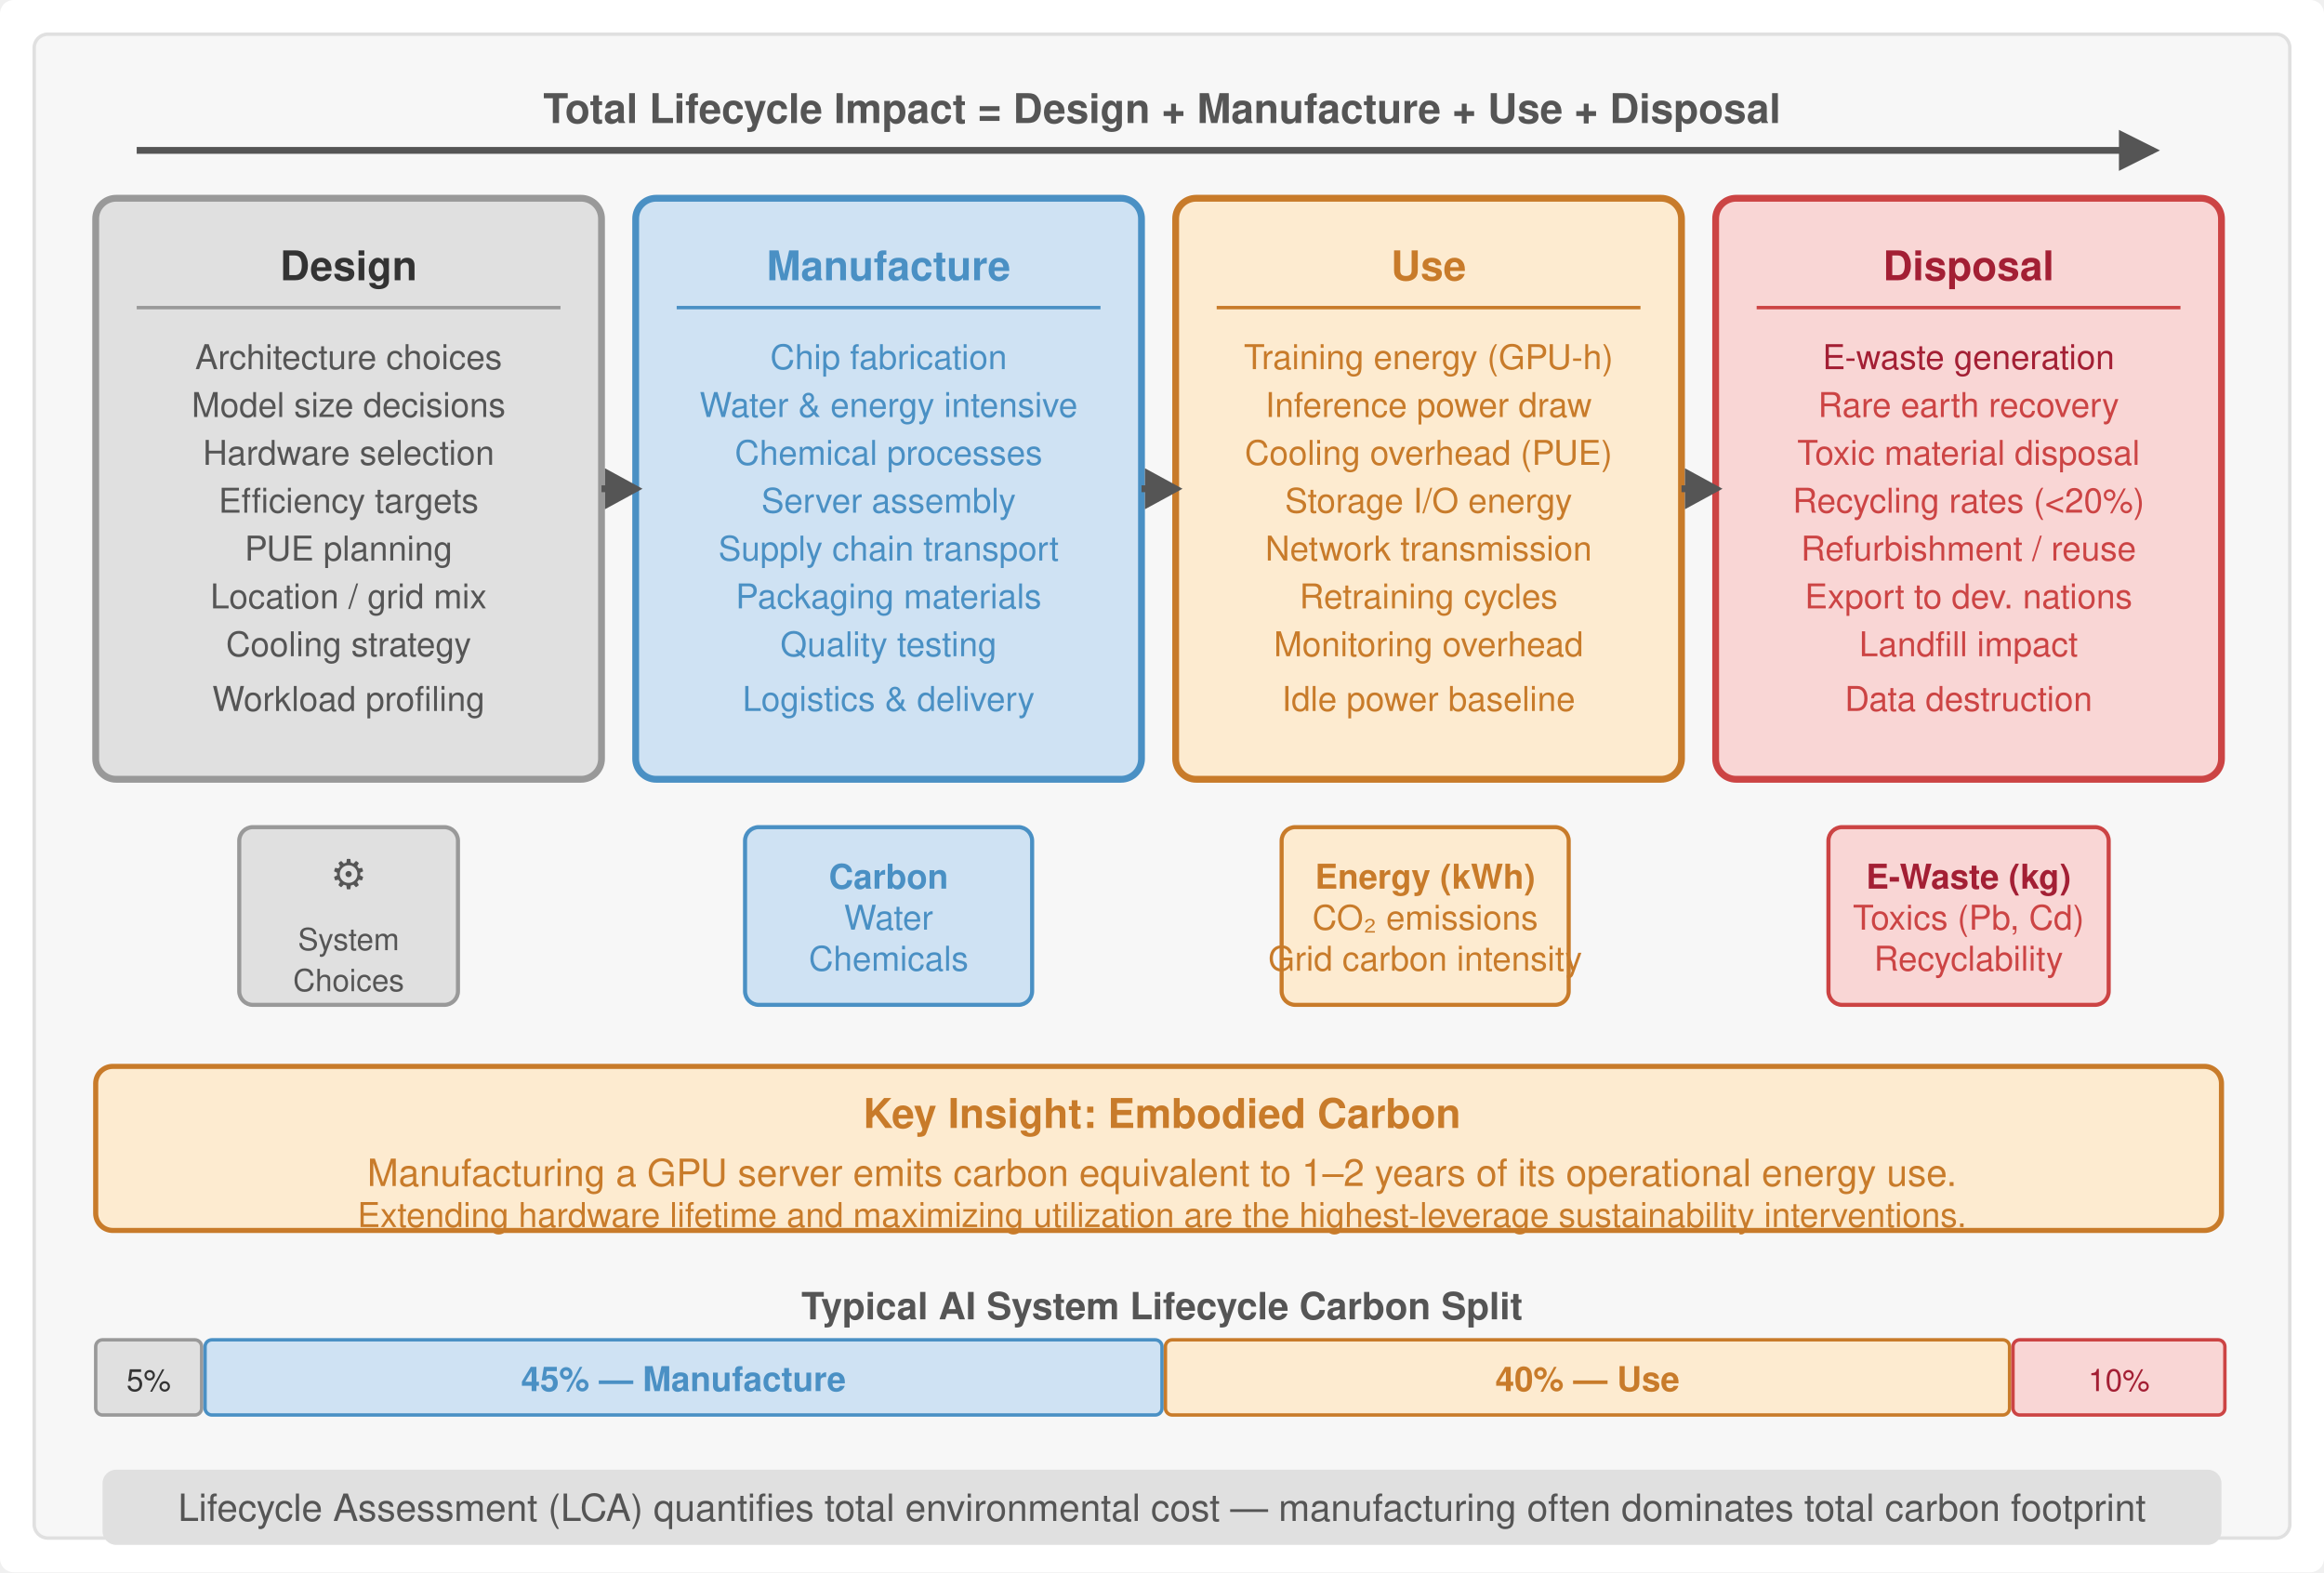
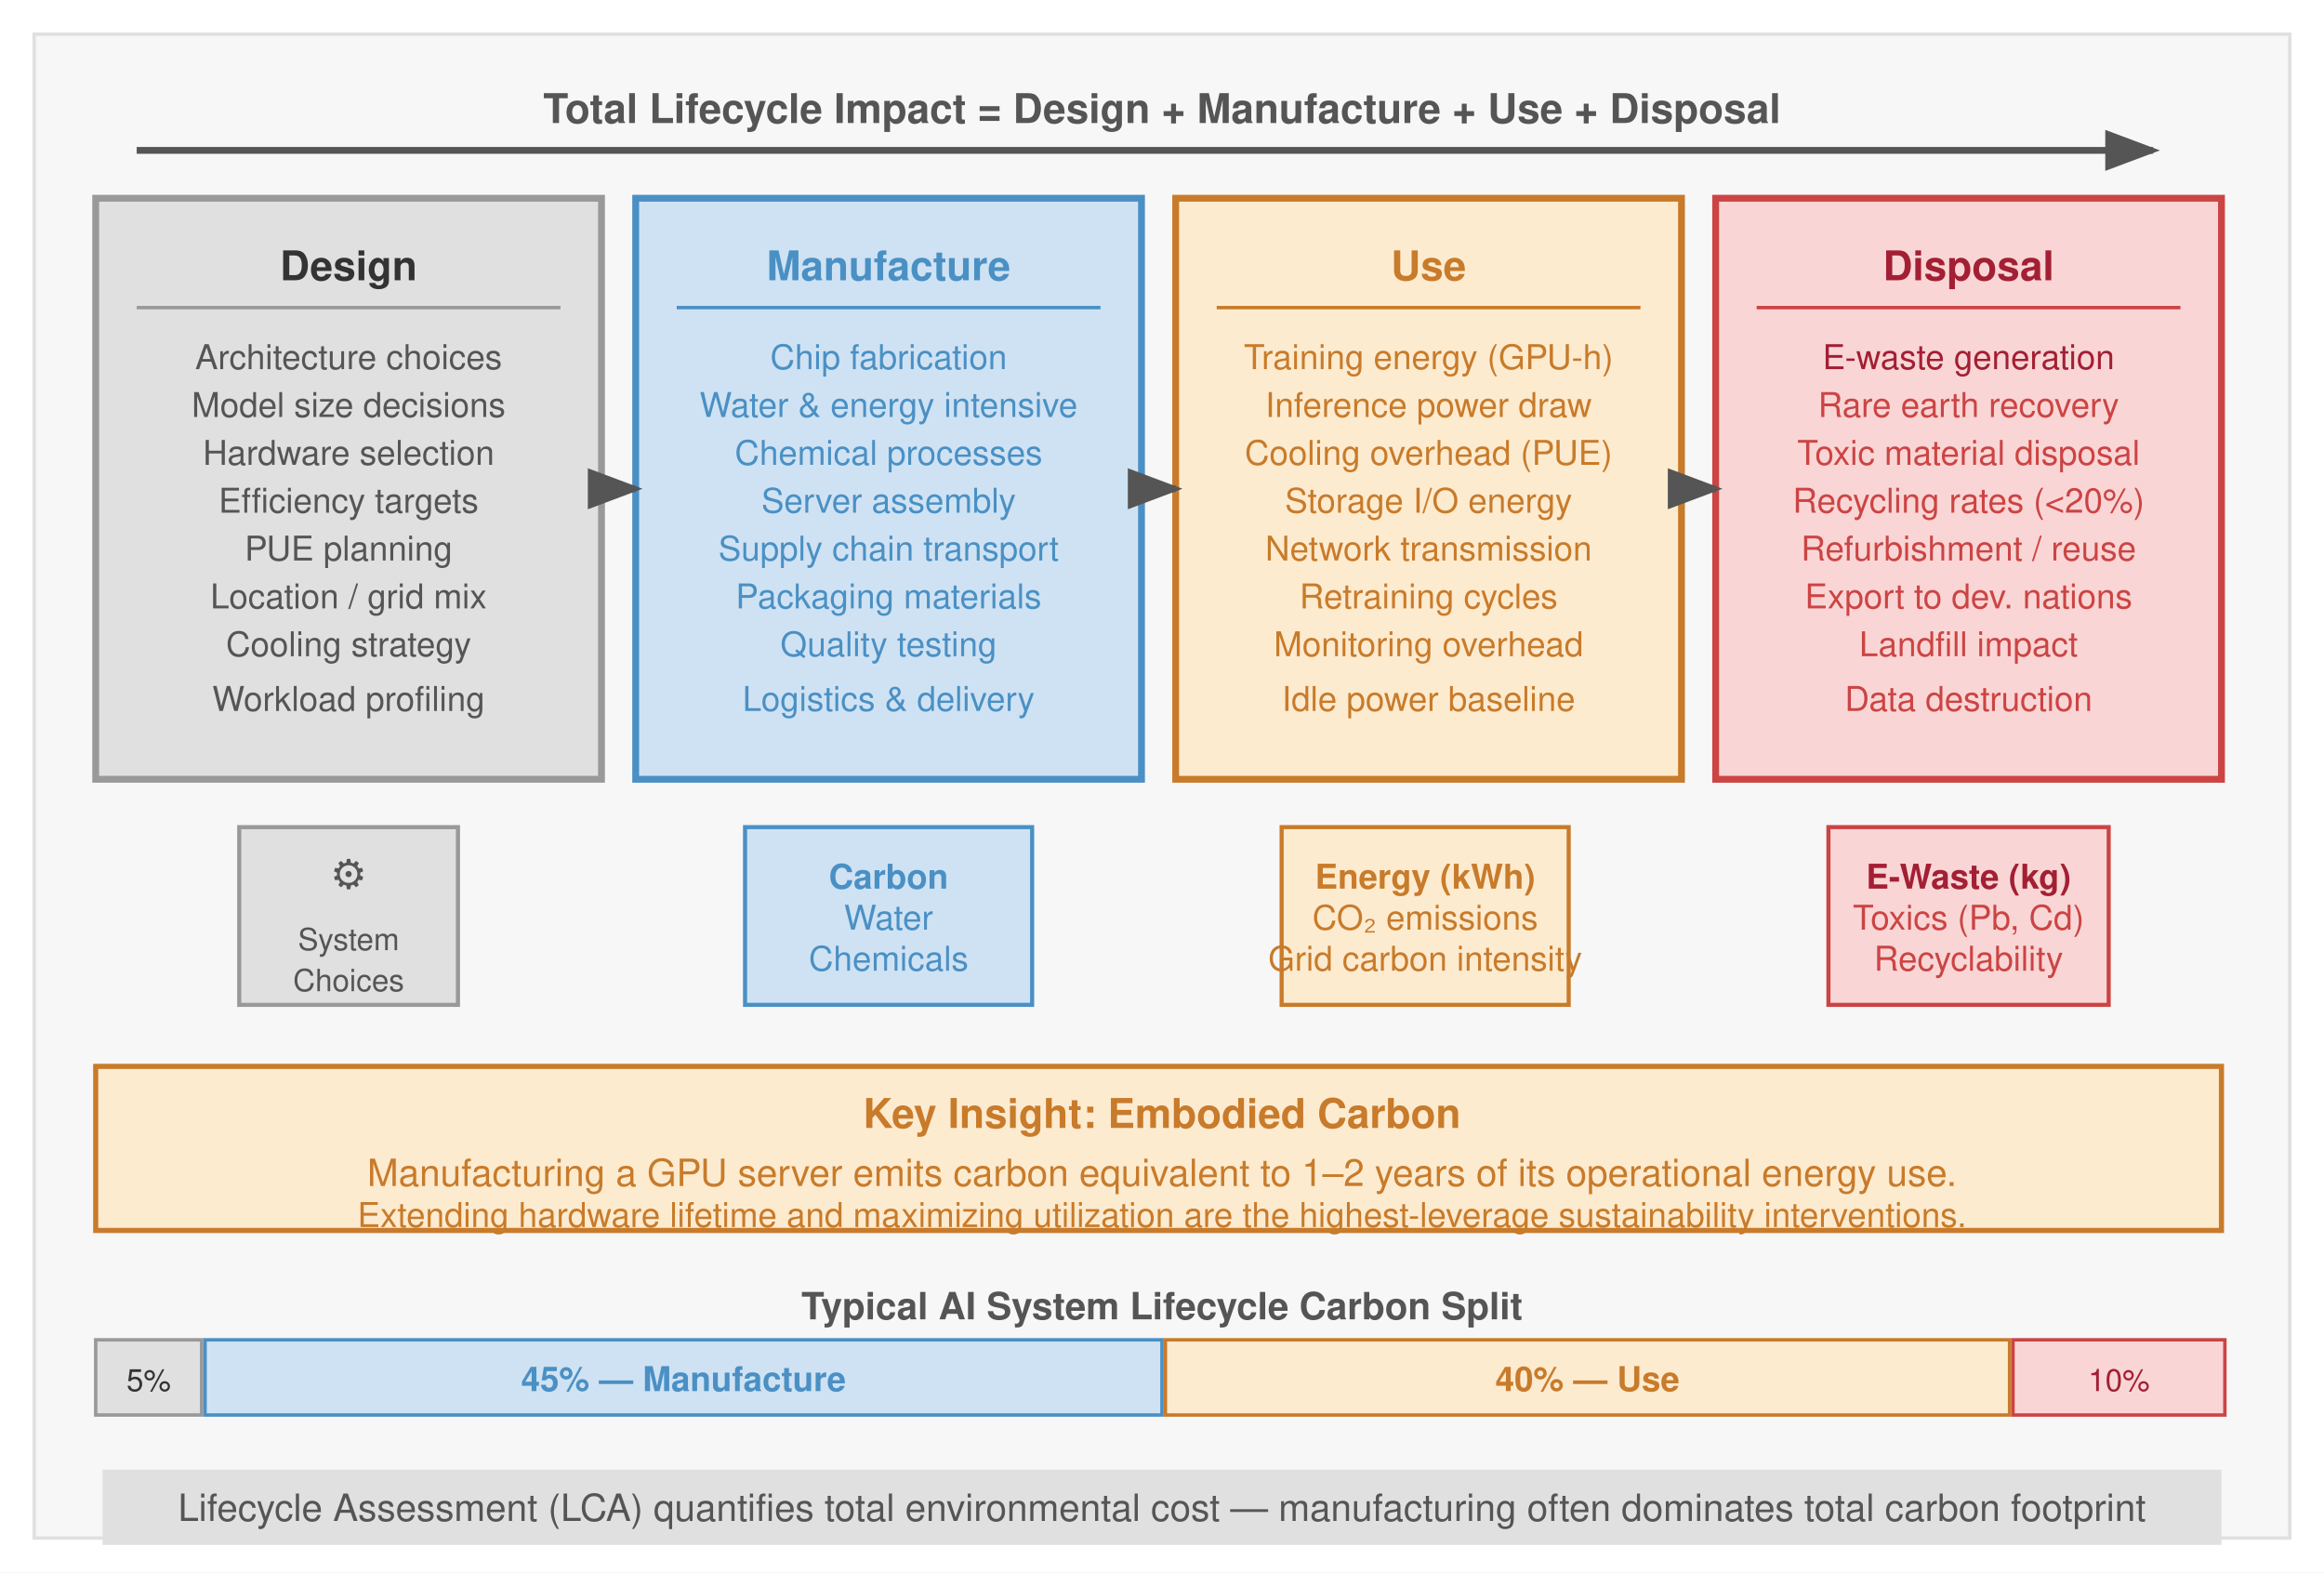
<svg xmlns="http://www.w3.org/2000/svg" viewBox="0 0 680 460" font-family="Helvetica Neue, Helvetica, Arial, sans-serif">
-   <rect width="680" height="460" fill="#fff" rx="4" />
+   <rect width="680" height="460" fill="#fff" />
  <defs>
    <marker id="arrow" markerWidth="8" markerHeight="6" refX="7" refY="3" orient="auto">
      <path d="M0,0 L8,3 L0,6 Z" fill="#555" />
    </marker>
    <marker id="arrow-red" markerWidth="8" markerHeight="6" refX="7" refY="3" orient="auto">
      <path d="M0,0 L8,3 L0,6 Z" fill="#a31f34" />
    </marker>
    <marker id="arrow-green" markerWidth="8" markerHeight="6" refX="7" refY="3" orient="auto">
      <path d="M0,0 L8,3 L0,6 Z" fill="#3d9e5a" />
    </marker>
+     <marker id="arrow-blue" markerWidth="8" markerHeight="6" refX="7" refY="3" orient="auto">
+       <path d="M0,0 L8,3 L0,6 Z" fill="#4a90c4" />
+     </marker>
+     <marker id="arrow-orange" markerWidth="8" markerHeight="6" refX="7" refY="3" orient="auto">
+       <path d="M0,0 L8,3 L0,6 Z" fill="#c87b2a" />
+     </marker>
+     <marker id="arrow-gray" markerWidth="8" markerHeight="6" refX="7" refY="3" orient="auto">
+       <path d="M0,0 L8,3 L0,6 Z" fill="#999" />
+     </marker>
+     <marker id="arrow" markerWidth="8" markerHeight="6" refX="7" refY="3" orient="auto">
+       <path d="M0,0 L8,3 L0,6 Z" fill="#555" />
+     </marker>
+     <marker id="arrow-red" markerWidth="8" markerHeight="6" refX="7" refY="3" orient="auto">
+       <path d="M0,0 L8,3 L0,6 Z" fill="#a31f34" />
+     </marker>
+     <marker id="arrow-green" markerWidth="8" markerHeight="6" refX="7" refY="3" orient="auto">
+       <path d="M0,0 L8,3 L0,6 Z" fill="#3d9e5a" />
+     </marker>
  </defs>
-   <rect x="10" y="10" width="660" height="440" fill="#f7f7f7" stroke="#e0e0e0" stroke-width="1" rx="4" />
+   <rect x="10" y="10" width="660" height="440" fill="#f7f7f7" stroke="#e0e0e0" stroke-width="1" />
  <text x="340" y="36" text-anchor="middle" font-size="12" fill="#555" font-weight="bold">Total Lifecycle Impact = Design + Manufacture + Use + Disposal</text>
-   <line x1="40" y1="44" x2="630" y2="44" stroke="#555" stroke-width="2" />
-   <polygon points="632,44 620,38 620,50" fill="#555" />
-   <rect x="28" y="58" width="148" height="170" rx="6" fill="#e0e0e0" stroke="#999" stroke-width="2" />
+   <line x1="40" y1="44" x2="630" y2="44" stroke="#555" stroke-width="2" marker-end="url(#arrow)" />
+   <rect x="28" y="58" width="148" height="170" fill="#e0e0e0" stroke="#999" stroke-width="2" />
  <text x="102" y="82" text-anchor="middle" font-size="12" font-weight="bold" fill="#333">Design</text>
  <line x1="40" y1="90" x2="164" y2="90" stroke="#999" stroke-width="1" />
  <text x="102" y="108" text-anchor="middle" font-size="10" fill="#555">Architecture choices</text>
  <text x="102" y="122" text-anchor="middle" font-size="10" fill="#555">Model size decisions</text>
  <text x="102" y="136" text-anchor="middle" font-size="10" fill="#555">Hardware selection</text>
  <text x="102" y="150" text-anchor="middle" font-size="10" fill="#555">Efficiency targets</text>
  <text x="102" y="164" text-anchor="middle" font-size="10" fill="#555">PUE planning</text>
  <text x="102" y="178" text-anchor="middle" font-size="10" fill="#555">Location / grid mix</text>
  <text x="102" y="192" text-anchor="middle" font-size="10" fill="#555">Cooling strategy</text>
  <text x="102" y="208" text-anchor="middle" font-size="10" fill="#555">Workload profiling</text>
-   <rect x="186" y="58" width="148" height="170" rx="6" fill="#cfe2f3" stroke="#4a90c4" stroke-width="2" />
+   <rect x="186" y="58" width="148" height="170" fill="#cfe2f3" stroke="#4a90c4" stroke-width="2" />
  <text x="260" y="82" text-anchor="middle" font-size="12" font-weight="bold" fill="#4a90c4">Manufacture</text>
  <line x1="198" y1="90" x2="322" y2="90" stroke="#4a90c4" stroke-width="1" />
  <text x="260" y="108" text-anchor="middle" font-size="10" fill="#4a90c4">Chip fabrication</text>
  <text x="260" y="122" text-anchor="middle" font-size="10" fill="#4a90c4">Water &amp; energy intensive</text>
  <text x="260" y="136" text-anchor="middle" font-size="10" fill="#4a90c4">Chemical processes</text>
  <text x="260" y="150" text-anchor="middle" font-size="10" fill="#4a90c4">Server assembly</text>
  <text x="260" y="164" text-anchor="middle" font-size="10" fill="#4a90c4">Supply chain transport</text>
  <text x="260" y="178" text-anchor="middle" font-size="10" fill="#4a90c4">Packaging materials</text>
  <text x="260" y="192" text-anchor="middle" font-size="10" fill="#4a90c4">Quality testing</text>
  <text x="260" y="208" text-anchor="middle" font-size="10" fill="#4a90c4">Logistics &amp; delivery</text>
-   <rect x="344" y="58" width="148" height="170" rx="6" fill="#fdebd0" stroke="#c87b2a" stroke-width="2" />
+   <rect x="344" y="58" width="148" height="170" fill="#fdebd0" stroke="#c87b2a" stroke-width="2" />
  <text x="418" y="82" text-anchor="middle" font-size="12" font-weight="bold" fill="#c87b2a">Use</text>
  <line x1="356" y1="90" x2="480" y2="90" stroke="#c87b2a" stroke-width="1" />
  <text x="418" y="108" text-anchor="middle" font-size="10" fill="#c87b2a">Training energy (GPU-h)</text>
  <text x="418" y="122" text-anchor="middle" font-size="10" fill="#c87b2a">Inference power draw</text>
  <text x="418" y="136" text-anchor="middle" font-size="10" fill="#c87b2a">Cooling overhead (PUE)</text>
  <text x="418" y="150" text-anchor="middle" font-size="10" fill="#c87b2a">Storage I/O energy</text>
  <text x="418" y="164" text-anchor="middle" font-size="10" fill="#c87b2a">Network transmission</text>
  <text x="418" y="178" text-anchor="middle" font-size="10" fill="#c87b2a">Retraining cycles</text>
  <text x="418" y="192" text-anchor="middle" font-size="10" fill="#c87b2a">Monitoring overhead</text>
  <text x="418" y="208" text-anchor="middle" font-size="10" fill="#c87b2a">Idle power baseline</text>
-   <rect x="502" y="58" width="148" height="170" rx="6" fill="#f9d6d5" stroke="#c44" stroke-width="2" />
+   <rect x="502" y="58" width="148" height="170" fill="#f9d6d5" stroke="#c44" stroke-width="2" />
  <text x="576" y="82" text-anchor="middle" font-size="12" font-weight="bold" fill="#a31f34">Disposal</text>
  <line x1="514" y1="90" x2="638" y2="90" stroke="#c44" stroke-width="1" />
  <text x="576" y="108" text-anchor="middle" font-size="10" fill="#a31f34">E-waste generation</text>
  <text x="576" y="122" text-anchor="middle" font-size="10" fill="#c44">Rare earth recovery</text>
  <text x="576" y="136" text-anchor="middle" font-size="10" fill="#c44">Toxic material disposal</text>
  <text x="576" y="150" text-anchor="middle" font-size="10" fill="#c44">Recycling rates (&lt;20%)</text>
  <text x="576" y="164" text-anchor="middle" font-size="10" fill="#c44">Refurbishment / reuse</text>
  <text x="576" y="178" text-anchor="middle" font-size="10" fill="#c44">Export to dev. nations</text>
  <text x="576" y="192" text-anchor="middle" font-size="10" fill="#c44">Landfill impact</text>
  <text x="576" y="208" text-anchor="middle" font-size="10" fill="#c44">Data destruction</text>
-   <line x1="176" y1="143" x2="186" y2="143" stroke="#555" stroke-width="2" />
-   <polygon points="188,143 177,137 177,149" fill="#555" />
-   <line x1="334" y1="143" x2="344" y2="143" stroke="#555" stroke-width="2" />
-   <polygon points="346,143 335,137 335,149" fill="#555" />
-   <line x1="492" y1="143" x2="502" y2="143" stroke="#555" stroke-width="2" />
-   <polygon points="504,143 493,137 493,149" fill="#555" />
-   <rect x="70" y="242" width="64" height="52" rx="4" fill="#e0e0e0" stroke="#999" stroke-width="1.2" />
+   <line x1="176" y1="143" x2="186" y2="143" stroke="#555" stroke-width="2" marker-end="url(#arrow)" />
+   <line x1="334" y1="143" x2="344" y2="143" stroke="#555" stroke-width="2" marker-end="url(#arrow)" />
+   <line x1="492" y1="143" x2="502" y2="143" stroke="#555" stroke-width="2" marker-end="url(#arrow)" />
+   <rect x="70" y="242" width="64" height="52" fill="#e0e0e0" stroke="#999" stroke-width="1.2" />
  <text x="102" y="260" text-anchor="middle" font-size="12" fill="#555">⚙</text>
  <text x="102" y="278" text-anchor="middle" font-size="9" fill="#555">System</text>
  <text x="102" y="290" text-anchor="middle" font-size="9" fill="#555">Choices</text>
-   <rect x="218" y="242" width="84" height="52" rx="4" fill="#cfe2f3" stroke="#4a90c4" stroke-width="1.2" />
+   <rect x="218" y="242" width="84" height="52" fill="#cfe2f3" stroke="#4a90c4" stroke-width="1.2" />
  <text x="260" y="260" text-anchor="middle" font-size="10" fill="#4a90c4" font-weight="bold">Carbon</text>
  <text x="260" y="272" text-anchor="middle" font-size="10" fill="#4a90c4">Water</text>
  <text x="260" y="284" text-anchor="middle" font-size="10" fill="#4a90c4">Chemicals</text>
-   <rect x="375" y="242" width="84" height="52" rx="4" fill="#fdebd0" stroke="#c87b2a" stroke-width="1.2" />
+   <rect x="375" y="242" width="84" height="52" fill="#fdebd0" stroke="#c87b2a" stroke-width="1.2" />
  <text x="417" y="260" text-anchor="middle" font-size="10" fill="#c87b2a" font-weight="bold">Energy (kWh)</text>
  <text x="417" y="272" text-anchor="middle" font-size="10" fill="#c87b2a">CO₂ emissions</text>
  <text x="417" y="284" text-anchor="middle" font-size="10" fill="#c87b2a">Grid carbon intensity</text>
-   <rect x="535" y="242" width="82" height="52" rx="4" fill="#f9d6d5" stroke="#c44" stroke-width="1.2" />
+   <rect x="535" y="242" width="82" height="52" fill="#f9d6d5" stroke="#c44" stroke-width="1.2" />
  <text x="576" y="260" text-anchor="middle" font-size="10" fill="#a31f34" font-weight="bold">E-Waste (kg)</text>
  <text x="576" y="272" text-anchor="middle" font-size="10" fill="#c44">Toxics (Pb, Cd)</text>
  <text x="576" y="284" text-anchor="middle" font-size="10" fill="#c44">Recyclability</text>
-   <rect x="28" y="312" width="622" height="48" rx="5" fill="#fdebd0" stroke="#c87b2a" stroke-width="1.5" />
+   <rect x="28" y="312" width="622" height="48" fill="#fdebd0" stroke="#c87b2a" stroke-width="1.5" />
  <text x="340" y="330" text-anchor="middle" font-size="12" font-weight="bold" fill="#c87b2a">Key Insight: Embodied Carbon</text>
  <text x="340" y="347" text-anchor="middle" font-size="11" fill="#c87b2a">Manufacturing a GPU server emits carbon equivalent to 1–2 years of its operational energy use.</text>
  <text x="340" y="359" text-anchor="middle" font-size="10" fill="#c87b2a">Extending hardware lifetime and maximizing utilization are the highest-leverage sustainability interventions.</text>
  <text x="340" y="386" text-anchor="middle" font-size="11" fill="#555" font-weight="bold">Typical AI System Lifecycle Carbon Split</text>
-   <rect x="28" y="392" width="31" height="22" rx="2" fill="#e0e0e0" stroke="#999" stroke-width="1" />
+   <rect x="28" y="392" width="31" height="22" fill="#e0e0e0" stroke="#999" stroke-width="1" />
  <text x="43.5" y="407" text-anchor="middle" font-size="9" fill="#333">5%</text>
-   <rect x="60" y="392" width="280" height="22" rx="2" fill="#cfe2f3" stroke="#4a90c4" stroke-width="1" />
+   <rect x="60" y="392" width="280" height="22" fill="#cfe2f3" stroke="#4a90c4" stroke-width="1" />
  <text x="200" y="407" text-anchor="middle" font-size="10" font-weight="bold" fill="#4a90c4">45% — Manufacture</text>
-   <rect x="341" y="392" width="247" height="22" rx="2" fill="#fdebd0" stroke="#c87b2a" stroke-width="1" />
+   <rect x="341" y="392" width="247" height="22" fill="#fdebd0" stroke="#c87b2a" stroke-width="1" />
  <text x="464.5" y="407" text-anchor="middle" font-size="10" font-weight="bold" fill="#c87b2a">40% — Use</text>
-   <rect x="589" y="392" width="62" height="22" rx="2" fill="#f9d6d5" stroke="#c44" stroke-width="1" />
+   <rect x="589" y="392" width="62" height="22" fill="#f9d6d5" stroke="#c44" stroke-width="1" />
  <text x="620" y="407" text-anchor="middle" font-size="9" fill="#a31f34">10%</text>
-   <rect x="30" y="430" width="620" height="22" rx="4" fill="#e0e0e0" />
+   <rect x="30" y="430" width="620" height="22" fill="#e0e0e0" />
  <text x="340" y="445" text-anchor="middle" font-size="11" fill="#555">Lifecycle Assessment (LCA) quantifies total environmental cost — manufacturing often dominates total carbon footprint</text>
</svg>
